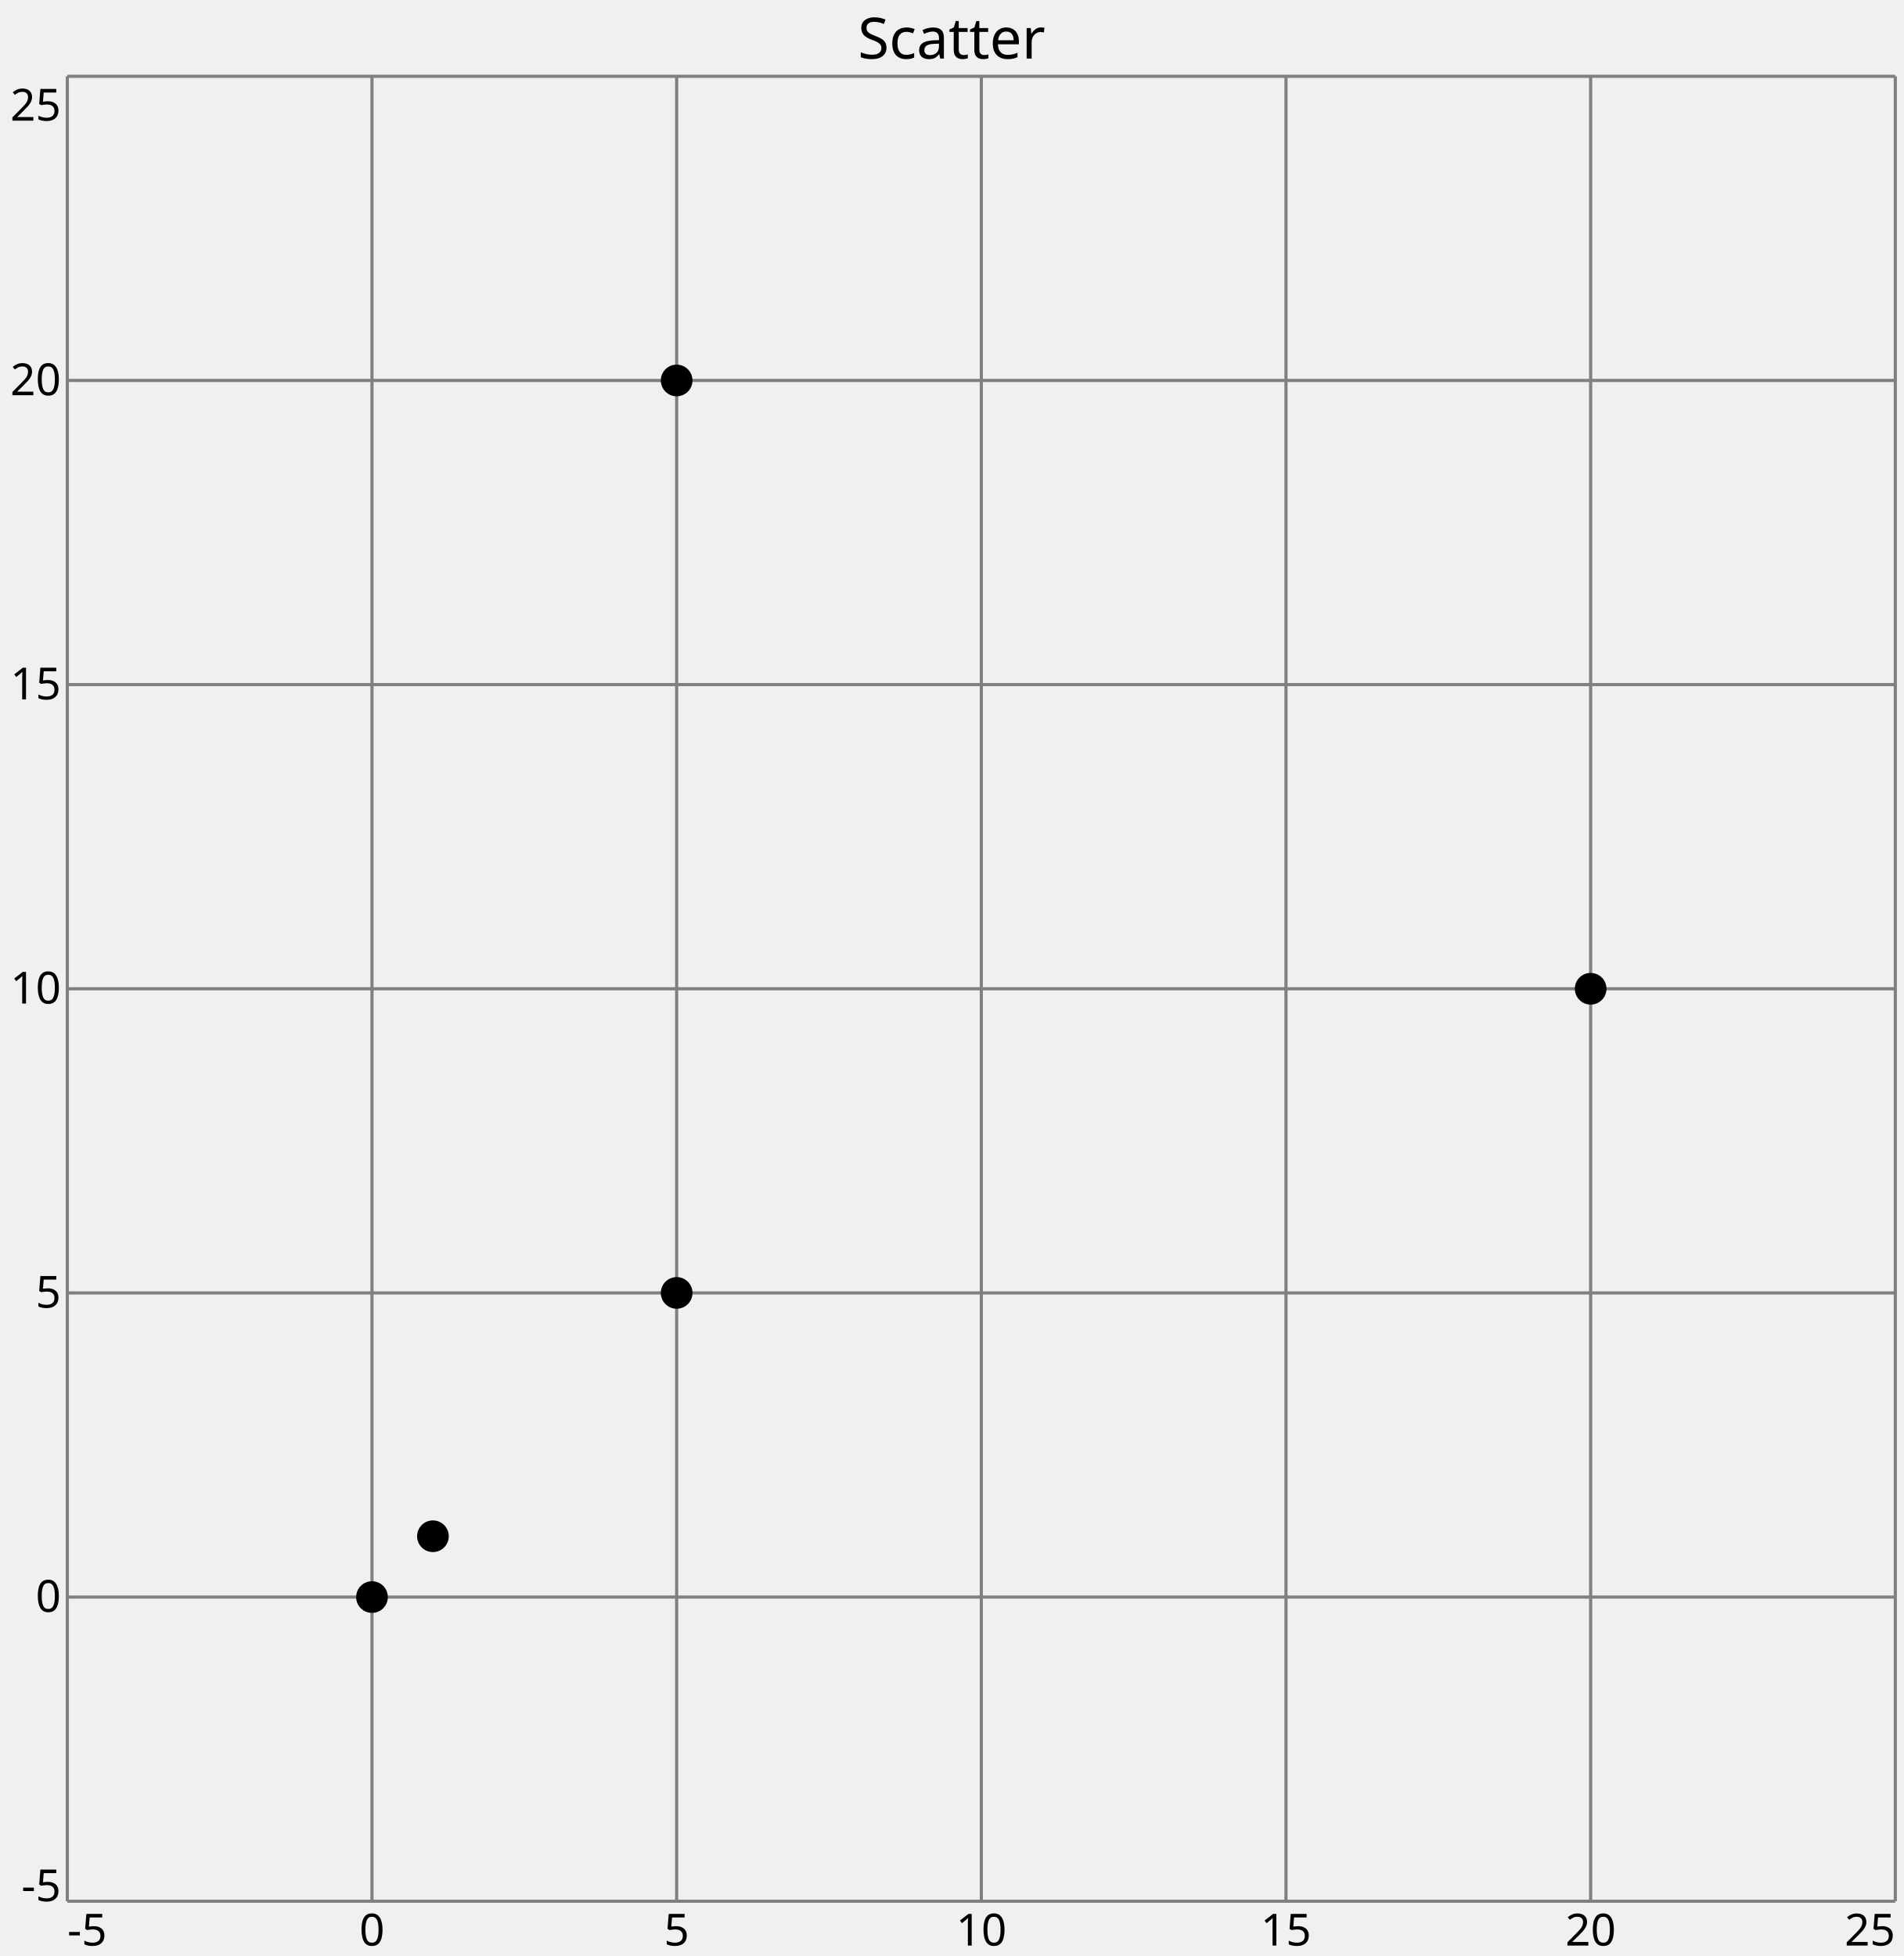
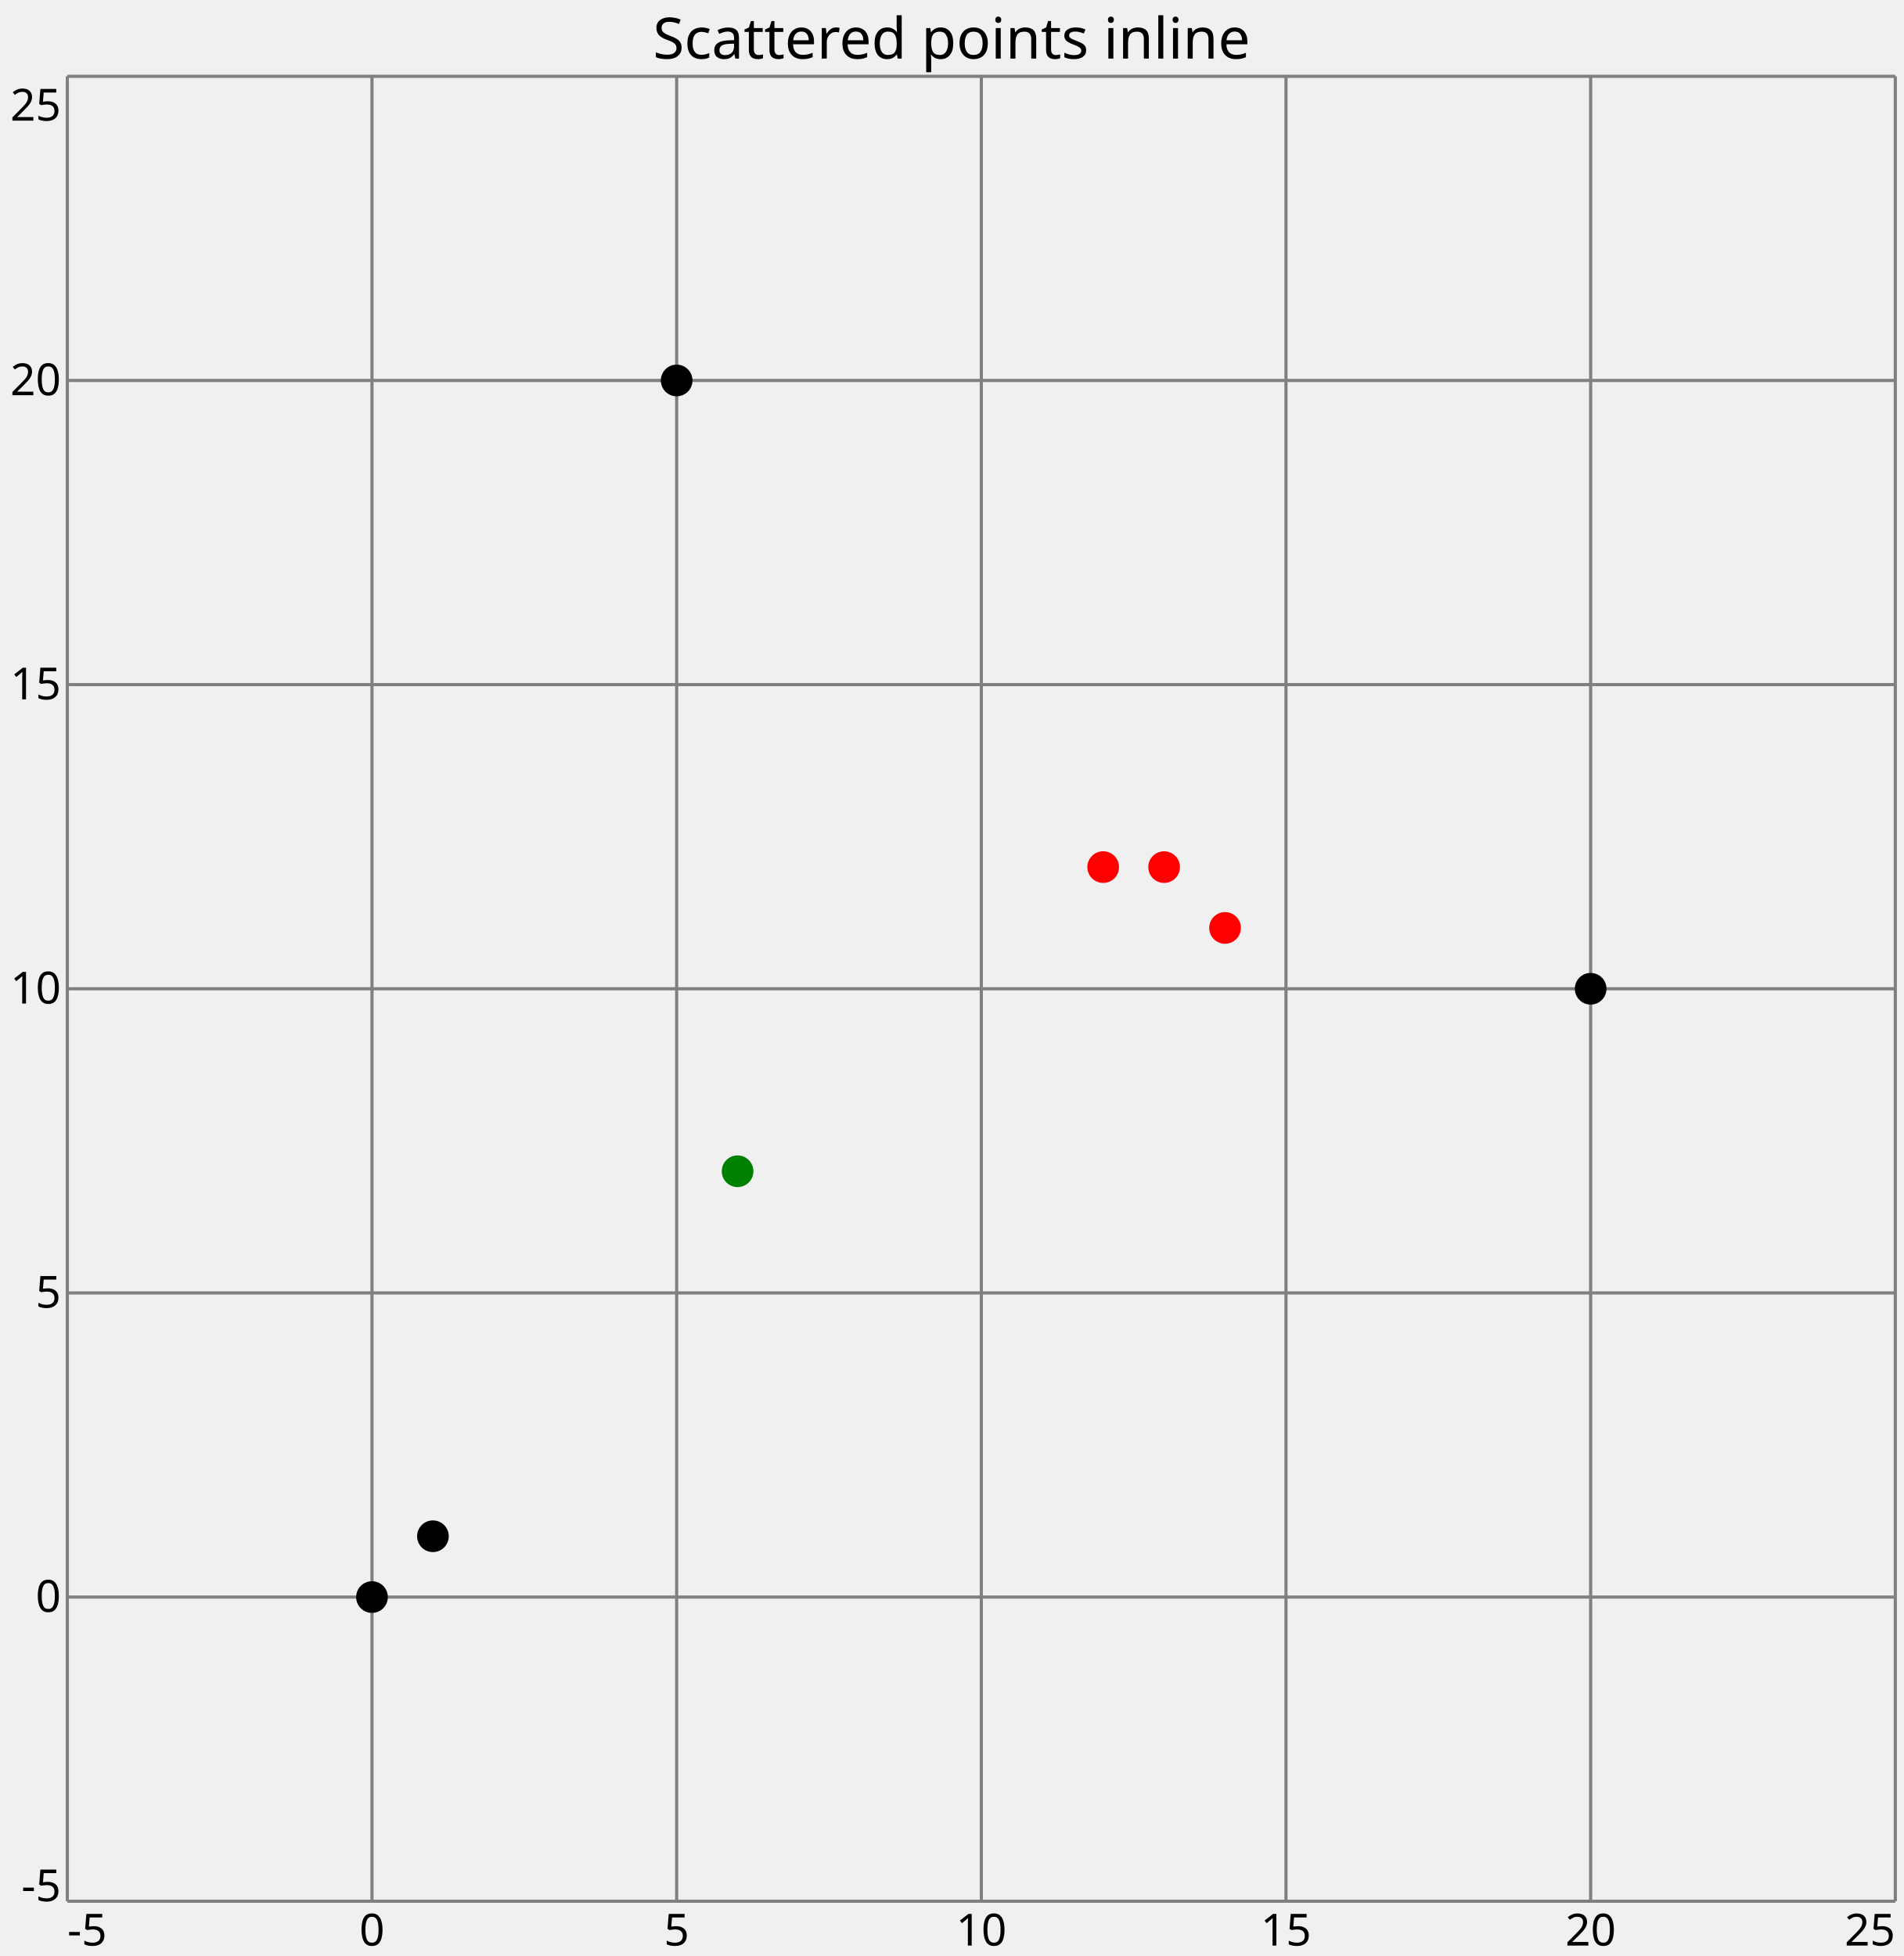
<svg xmlns="http://www.w3.org/2000/svg" width="601" height="617.800" viewBox="0 0 601 617.800" transform="translate(0.5, 0.5)">
  <g stroke="black" fill="white" font-family="sans-serif" font-size="14">
-     <text x="300" y="18" stroke="none" fill="black" font-size="18" text-anchor="middle">Scatter</text>
+     <text x="300" y="18" stroke="none" fill="black" font-size="18" text-anchor="middle">Scattered points inline</text>
    <g>
      <path d="M 20.760 600 V 23.600 M 116.967 600 V 23.600 M 213.173 600 V 23.600 M 309.380 600 V 23.600 M 405.587 600 V 23.600 M 501.793 600 V 23.600 M 598 600 V 23.600" stroke="gray" />
      <g text-anchor="middle" stroke="none" fill="black">
        <text x="20.760" y="614" text-anchor="start">-5</text>
        <text x="116.967" y="614">0</text>
        <text x="213.173" y="614">5</text>
        <text x="309.380" y="614">10</text>
        <text x="405.587" y="614">15</text>
        <text x="501.793" y="614">20</text>
        <text x="598" y="614" text-anchor="end">25</text>
      </g>
    </g>
    <g>
      <path d="M 20.760 600 H 598 M 20.760 503.933 H 598 M 20.760 407.867 H 598 M 20.760 311.800 H 598 M 20.760 215.733 H 598 M 20.760 119.667 H 598 M 20.760 23.600 H 598" stroke="gray" />
      <g text-anchor="end" stroke="none" fill="black">
        <text x="18.760" y="600">-5</text>
        <text x="18.760" y="508.600">0</text>
        <text x="18.760" y="412.533">5</text>
        <text x="18.760" y="316.467">10</text>
        <text x="18.760" y="220.400">15</text>
        <text x="18.760" y="124.333">20</text>
        <text x="18.760" y="37.600">25</text>
      </g>
    </g>
    <g>
      <g stroke="none" fill="black">
-         <circle cx="213.173" cy="119.667" r="5" />
-         <circle cx="501.793" cy="311.8" r="5" />
-         <circle cx="116.967" cy="503.933" r="5" />
-         <circle cx="136.208" cy="484.72" r="5" />
-         <circle cx="213.173" cy="407.867" r="5" />
+         <circle cx="213.173" cy="119.667" r="5" fill="black" />
+         <circle cx="347.863" cy="273.373" r="5" fill="red" />
+         <circle cx="367.104" cy="273.373" r="5" fill="red" />
+         <circle cx="386.345" cy="292.587" r="5" fill="red" />
+         <circle cx="501.793" cy="311.8" r="5" fill="black" />
+         <circle cx="116.967" cy="503.933" r="5" fill="black" />
+         <circle cx="136.208" cy="484.72" r="5" fill="black" />
+         <circle cx="232.415" cy="369.44" r="5" fill="green" />
      </g>
    </g>
  </g>
</svg>
